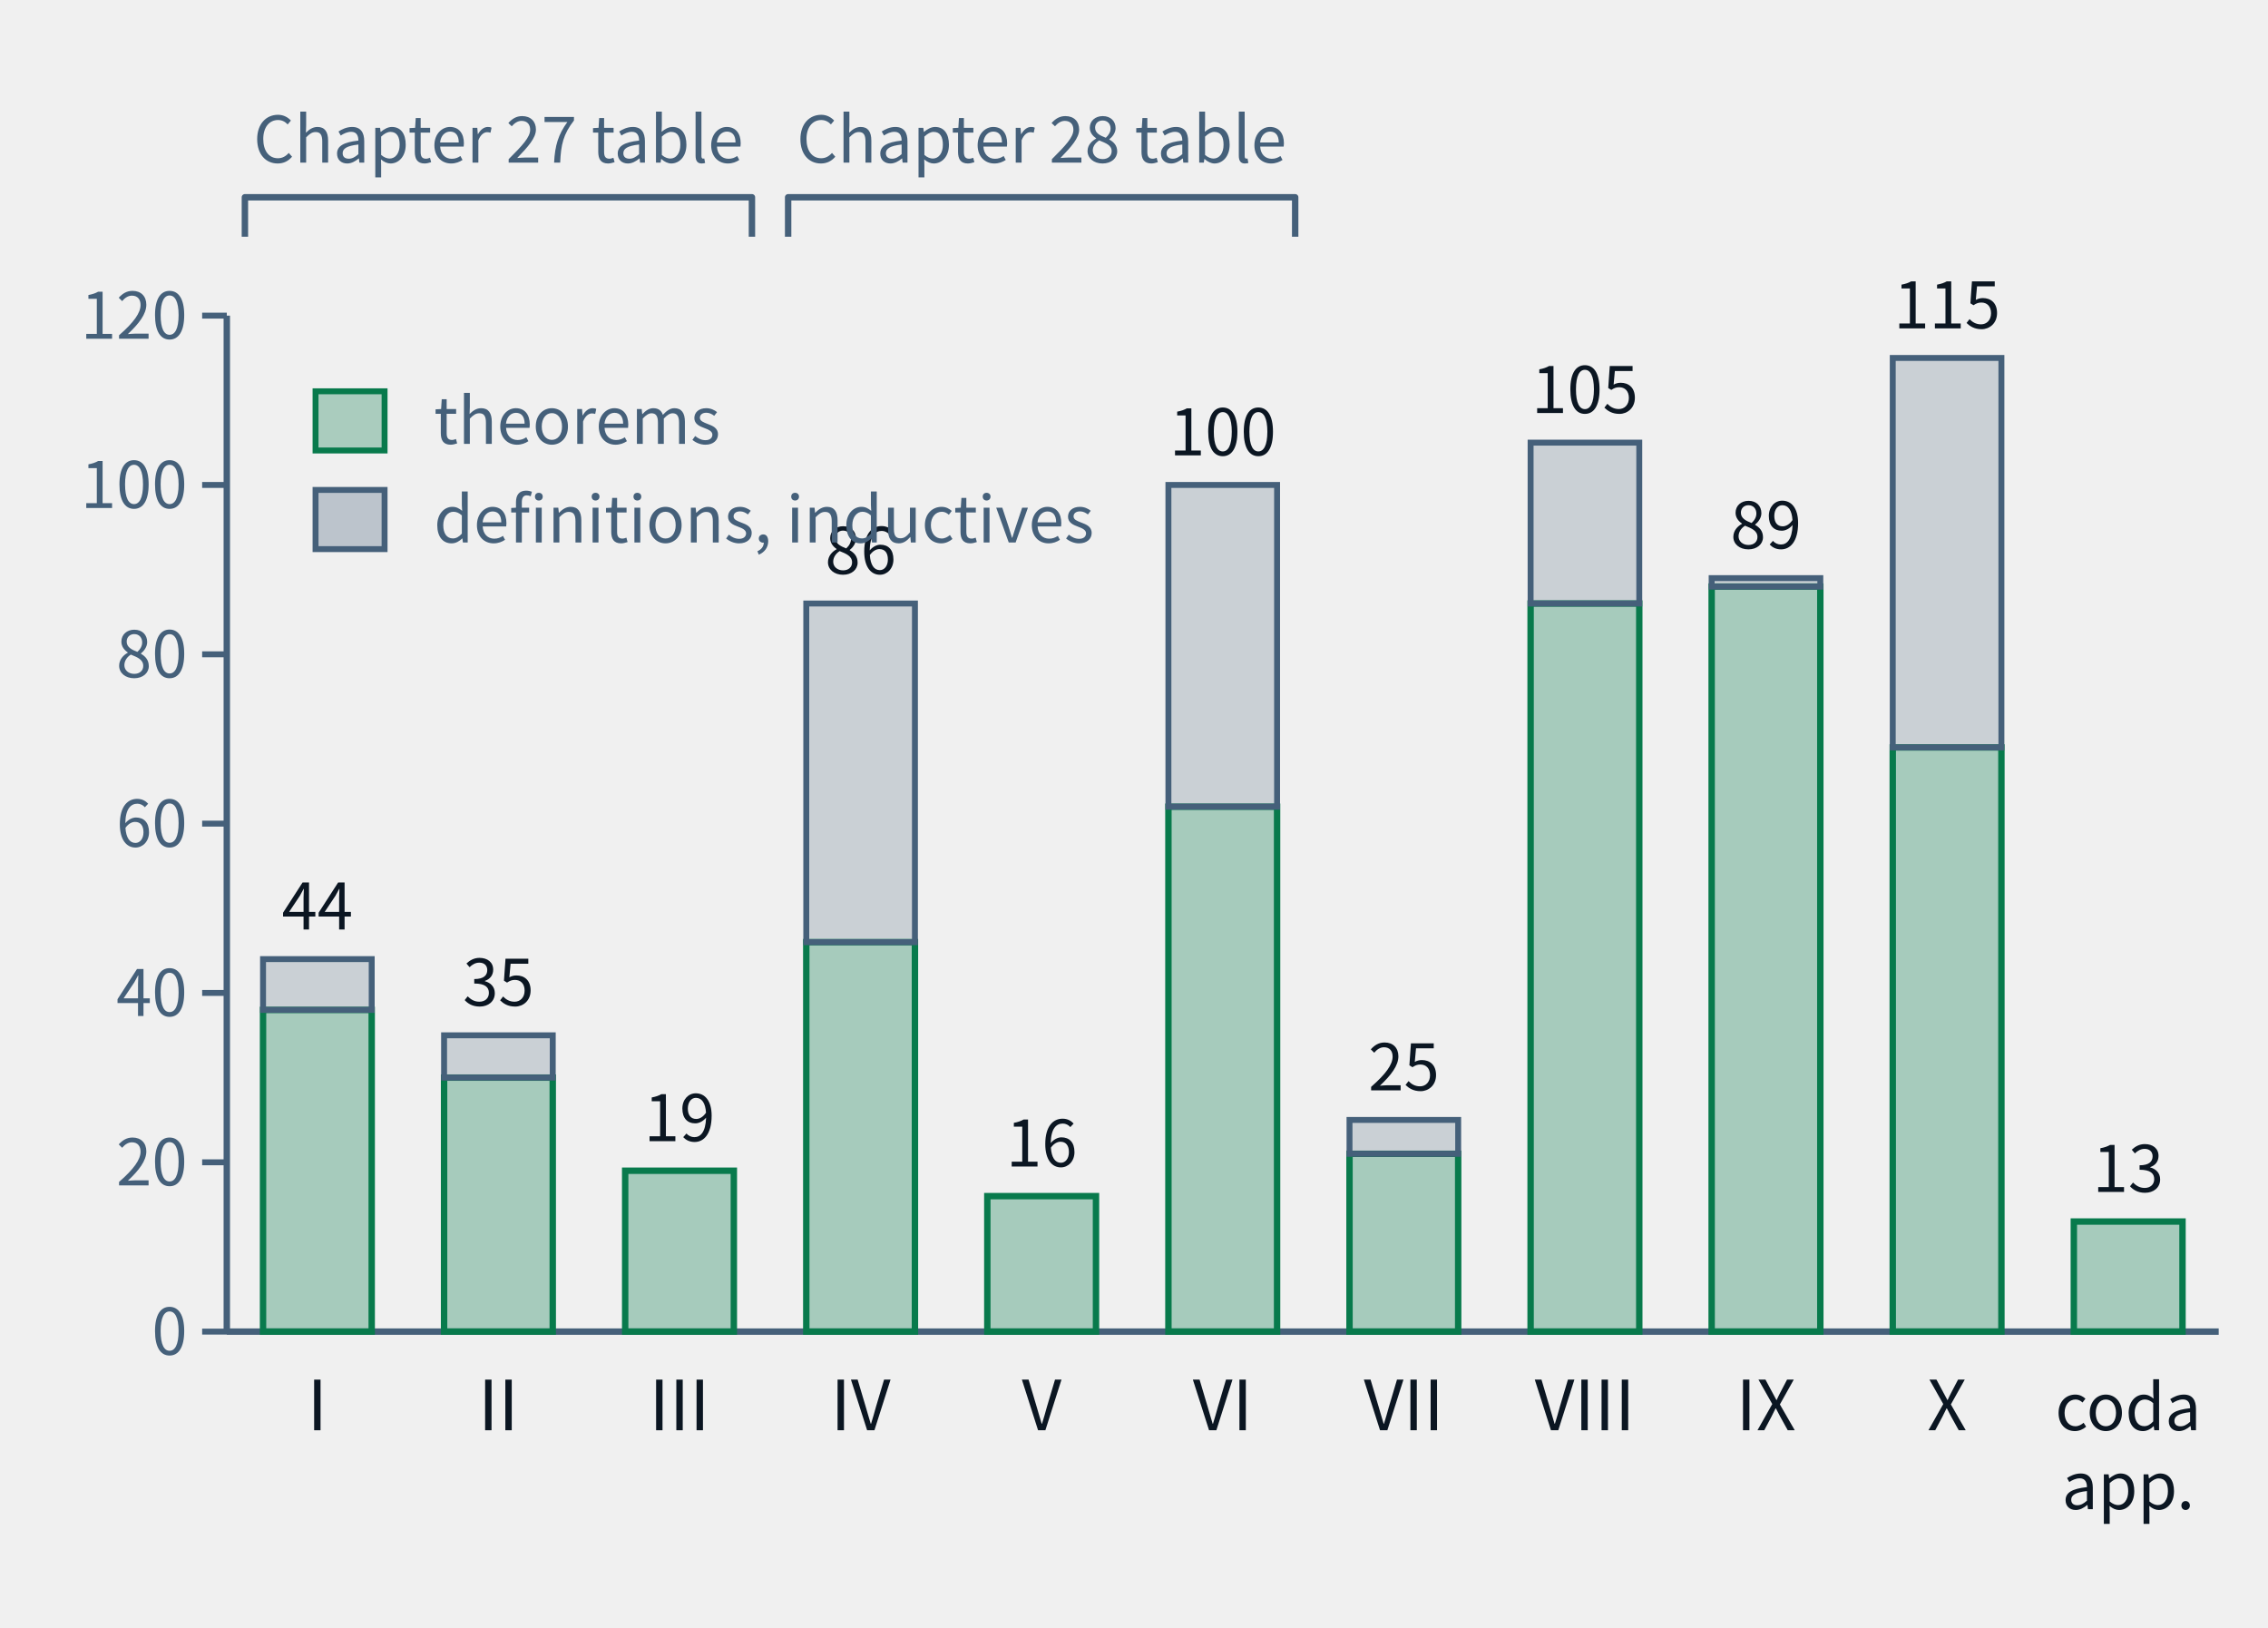
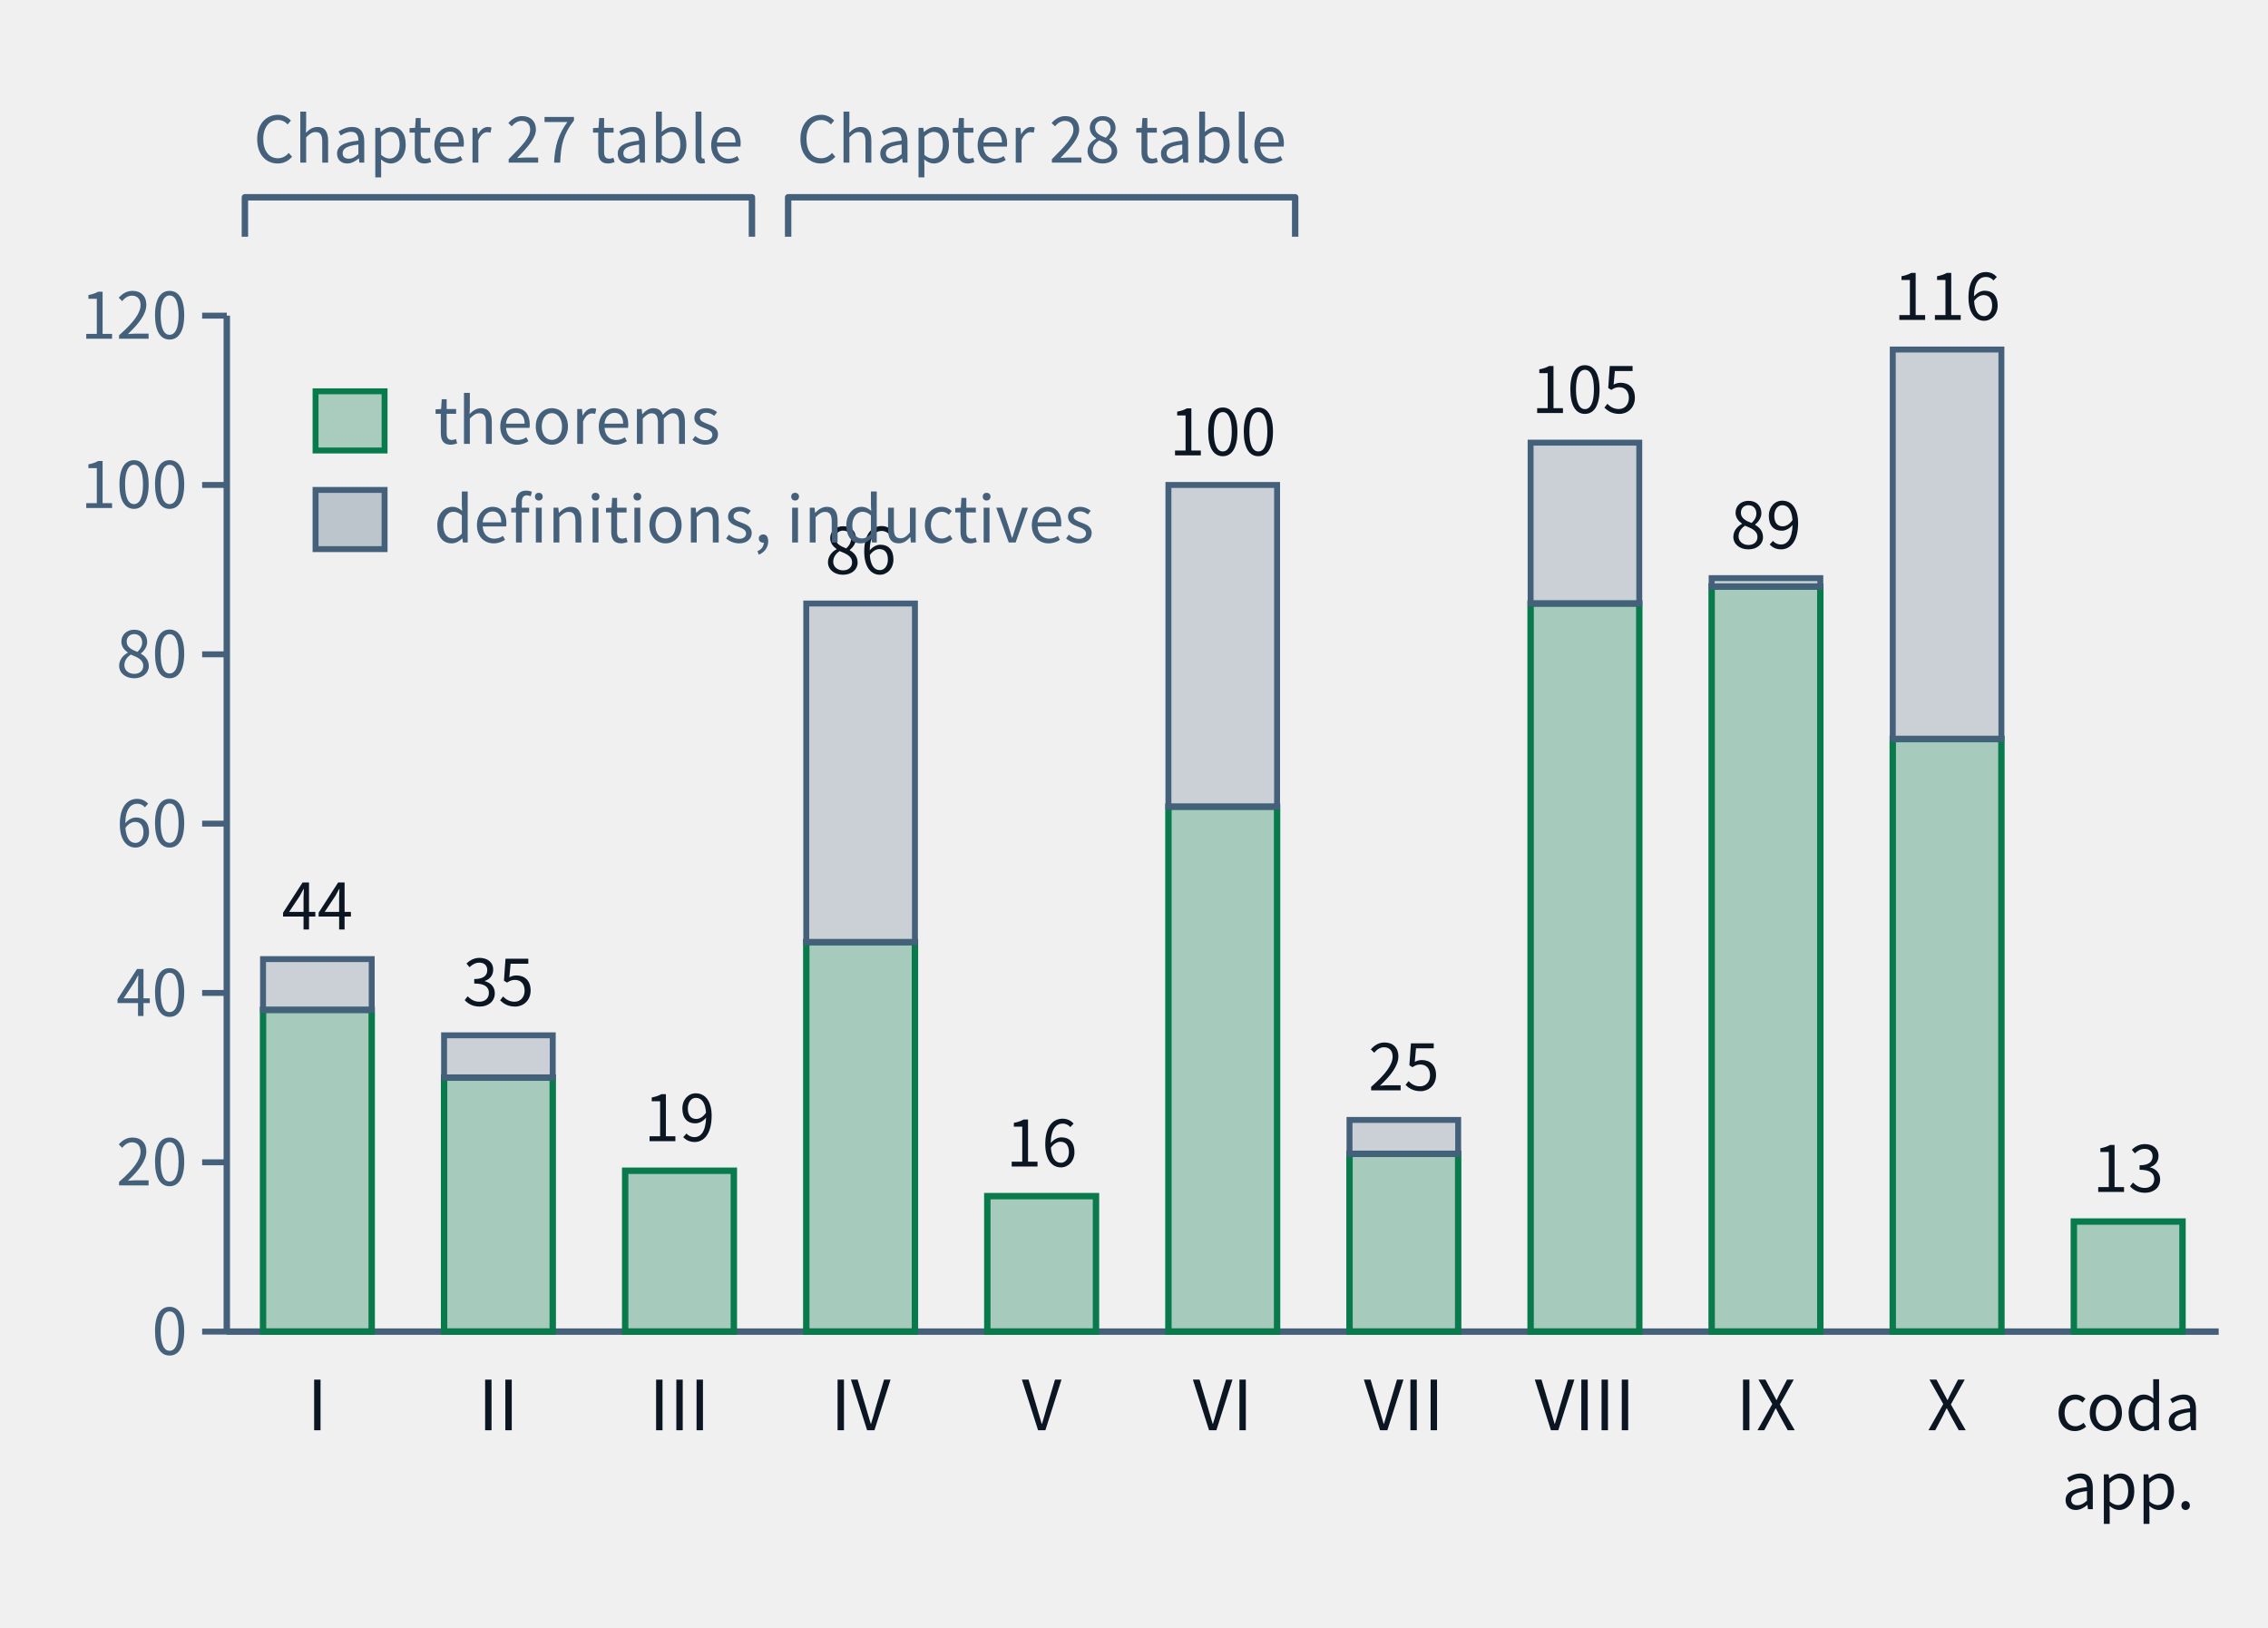
- <svg xmlns="http://www.w3.org/2000/svg" class="tr-fig" data-tr-fig="ch28-declaration-parts" data-lang="en" viewBox="0 0 460 330" width="460" height="330" font-family="'Noto Sans SC', 'Noto Sans CJK SC', 'Source Sans 3', 'PingFang SC', 'Microsoft YaHei', system-ui, sans-serif" role="img" aria-label="A bar chart. Along the bottom are Parts I to X and 'coda and appendices'; each bar is the number of distinct declarations the chapters of that part cite with lean=, green below for declarations of kind theorem in the lock, grey above for definitions and inductive types. I: 38 theorems, 6 other; II: 30 theorems, 5 other; III: 19 theorems, 0 other; IV: 46 theorems, 40 other; V: 16 theorems, 0 other; VI: 62 theorems, 38 other; VII: 21 theorems, 4 other; VIII: 86 theorems, 19 other; IX: 88 theorems, 1 other; X: 69 theorems, 46 other; coda and appendices: 13 theorems, 0 other. Two braces above the bars mark Parts I–III as the Chapter 27 audit table and Parts IV–VI as the Chapter 28 audit table.">
+ <svg xmlns="http://www.w3.org/2000/svg" class="tr-fig" data-tr-fig="ch28-declaration-parts" data-lang="en" viewBox="0 0 460 330" width="460" height="330" font-family="'Noto Sans SC', 'Noto Sans CJK SC', 'Source Sans 3', 'PingFang SC', 'Microsoft YaHei', system-ui, sans-serif" role="img" aria-label="A bar chart. Along the bottom are Parts I to X and 'coda and appendices'; each bar is the number of distinct declarations the chapters of that part cite with lean=, green below for declarations of kind theorem in the lock, grey above for definitions and inductive types. I: 38 theorems, 6 other; II: 30 theorems, 5 other; III: 19 theorems, 0 other; IV: 46 theorems, 40 other; V: 16 theorems, 0 other; VI: 62 theorems, 38 other; VII: 21 theorems, 4 other; VIII: 86 theorems, 19 other; IX: 88 theorems, 1 other; X: 70 theorems, 46 other; coda and appendices: 13 theorems, 0 other. Two braces above the bars mark Parts I–III as the Chapter 27 audit table and Parts IV–VI as the Chapter 28 audit table.">
  <style>.ts-ink{stroke:#0b1622}.tf-ink{fill:#0b1622}.ts-dim{stroke:#45607a}.tf-dim{fill:#45607a}.ts-faint{stroke:#9db3c4}.tf-faint{fill:#9db3c4}.ts-edge{stroke:#b9d0dd}.tf-edge{fill:#b9d0dd}.ts-hot{stroke:#5f9bb5}.tf-hot{fill:#5f9bb5}.ts-bg{stroke:#ffffff}.tf-bg{fill:#ffffff}.ts-panel{stroke:#eef5f9}.tf-panel{fill:#eef5f9}.ts-sheet{stroke:#f7fbfd}.tf-sheet{fill:#f7fbfd}.ts-cyan{stroke:#007c8a}.tf-cyan{fill:#007c8a}.ts-magenta{stroke:#b0128f}.tf-magenta{fill:#b0128f}.ts-amber{stroke:#946200}.tf-amber{fill:#946200}.ts-violet{stroke:#5a45c8}.tf-violet{fill:#5a45c8}.ts-ok{stroke:#087a4c}.tf-ok{fill:#087a4c}.ts-warn{stroke:#c21f3a}.tf-warn{fill:#c21f3a}.ts-blue{stroke:#1d5fd0}.tf-blue{fill:#1d5fd0}.ts-orange{stroke:#b85410}.tf-orange{fill:#b85410}.ts-sigma{stroke:#28405a}.tf-sigma{fill:#28405a}@media (prefers-color-scheme:dark){.ts-ink{stroke:#d4efff}.tf-ink{fill:#d4efff}.ts-dim{stroke:#6f8ea5}.tf-dim{fill:#6f8ea5}.ts-faint{stroke:#34506a}.tf-faint{fill:#34506a}.ts-edge{stroke:#143049}.tf-edge{fill:#143049}.ts-hot{stroke:#1f5d7c}.tf-hot{fill:#1f5d7c}.ts-bg{stroke:#03060c}.tf-bg{fill:#03060c}.ts-panel{stroke:#07101b}.tf-panel{fill:#07101b}.ts-sheet{stroke:#050c16}.tf-sheet{fill:#050c16}.ts-cyan{stroke:#19f0ff}.tf-cyan{fill:#19f0ff}.ts-magenta{stroke:#ff2fd0}.tf-magenta{fill:#ff2fd0}.ts-amber{stroke:#ffc83d}.tf-amber{fill:#ffc83d}.ts-violet{stroke:#9d8cff}.tf-violet{fill:#9d8cff}.ts-ok{stroke:#46ffb2}.tf-ok{fill:#46ffb2}.ts-warn{stroke:#ff5064}.tf-warn{fill:#ff5064}.ts-blue{stroke:#2a7bff}.tf-blue{fill:#2a7bff}.ts-orange{stroke:#ff8a3c}.tf-orange{fill:#ff8a3c}.ts-sigma{stroke:#cfe3ff}.tf-sigma{fill:#cfe3ff}}</style>
  <line x1="46" y1="64" x2="46" y2="270" class="ts-dim" stroke-width="1.3" fill="none" />
  <line x1="41" y1="270" x2="46" y2="270" class="ts-dim" stroke-width="1.2" fill="none" />
  <text class="tf-dim" x="38" y="274.68" font-size="13" text-anchor="end">0</text>
  <line x1="41" y1="235.67" x2="46" y2="235.67" class="ts-dim" stroke-width="1.2" fill="none" />
  <text class="tf-dim" x="38" y="240.35" font-size="13" text-anchor="end">20</text>
  <line x1="41" y1="201.33" x2="46" y2="201.33" class="ts-dim" stroke-width="1.2" fill="none" />
  <text class="tf-dim" x="38" y="206.01" font-size="13" text-anchor="end">40</text>
  <line x1="41" y1="167" x2="46" y2="167" class="ts-dim" stroke-width="1.2" fill="none" />
  <text class="tf-dim" x="38" y="171.68" font-size="13" text-anchor="end">60</text>
  <line x1="41" y1="132.67" x2="46" y2="132.67" class="ts-dim" stroke-width="1.2" fill="none" />
  <text class="tf-dim" x="38" y="137.35" font-size="13" text-anchor="end">80</text>
  <line x1="41" y1="98.33" x2="46" y2="98.33" class="ts-dim" stroke-width="1.2" fill="none" />
  <text class="tf-dim" x="38" y="103.01" font-size="13" text-anchor="end">100</text>
  <line x1="41" y1="64" x2="46" y2="64" class="ts-dim" stroke-width="1.2" fill="none" />
  <text class="tf-dim" x="38" y="68.68" font-size="13" text-anchor="end">120</text>
  <line x1="46" y1="270" x2="450" y2="270" class="ts-dim" stroke-width="1.3" fill="none" />
  <rect x="53.35" y="204.77" width="22.04" height="65.23" class="ts-ok tf-ok" stroke-width="1.3" fill-opacity="0.32" />
  <rect x="53.35" y="194.47" width="22.04" height="10.3" class="ts-dim tf-dim" stroke-width="1.2" fill-opacity="0.22" />
  <text class="tf-ink" x="64.36" y="188.47" font-size="13" text-anchor="middle">44</text>
  <text class="tf-ink" x="64.36" y="290" font-size="14" text-anchor="middle">I</text>
  <rect x="90.07" y="218.5" width="22.04" height="51.5" class="ts-ok tf-ok" stroke-width="1.3" fill-opacity="0.32" />
  <rect x="90.07" y="209.92" width="22.04" height="8.58" class="ts-dim tf-dim" stroke-width="1.2" fill-opacity="0.22" />
  <text class="tf-ink" x="101.09" y="203.92" font-size="13" text-anchor="middle">35</text>
  <text class="tf-ink" x="101.09" y="290" font-size="14" text-anchor="middle">II</text>
  <rect x="126.8" y="237.38" width="22.04" height="32.62" class="ts-ok tf-ok" stroke-width="1.3" fill-opacity="0.32" />
  <text class="tf-ink" x="137.82" y="231.38" font-size="13" text-anchor="middle">19</text>
  <text class="tf-ink" x="137.82" y="290" font-size="14" text-anchor="middle">III</text>
  <rect x="163.53" y="191.03" width="22.04" height="78.97" class="ts-ok tf-ok" stroke-width="1.3" fill-opacity="0.32" />
  <rect x="163.53" y="122.37" width="22.04" height="68.67" class="ts-dim tf-dim" stroke-width="1.2" fill-opacity="0.22" />
  <text class="tf-ink" x="174.55" y="116.37" font-size="13" text-anchor="middle">86</text>
  <text class="tf-ink" x="174.55" y="290" font-size="14" text-anchor="middle">IV</text>
  <rect x="200.25" y="242.53" width="22.04" height="27.47" class="ts-ok tf-ok" stroke-width="1.3" fill-opacity="0.32" />
  <text class="tf-ink" x="211.27" y="236.53" font-size="13" text-anchor="middle">16</text>
  <text class="tf-ink" x="211.27" y="290" font-size="14" text-anchor="middle">V</text>
  <rect x="236.98" y="163.57" width="22.04" height="106.43" class="ts-ok tf-ok" stroke-width="1.3" fill-opacity="0.32" />
  <rect x="236.98" y="98.33" width="22.04" height="65.23" class="ts-dim tf-dim" stroke-width="1.2" fill-opacity="0.22" />
  <text class="tf-ink" x="248" y="92.33" font-size="13" text-anchor="middle">100</text>
  <text class="tf-ink" x="248" y="290" font-size="14" text-anchor="middle">VI</text>
  <rect x="273.71" y="233.95" width="22.04" height="36.05" class="ts-ok tf-ok" stroke-width="1.3" fill-opacity="0.32" />
  <rect x="273.71" y="227.08" width="22.04" height="6.87" class="ts-dim tf-dim" stroke-width="1.2" fill-opacity="0.22" />
  <text class="tf-ink" x="284.73" y="221.08" font-size="13" text-anchor="middle">25</text>
  <text class="tf-ink" x="284.73" y="290" font-size="14" text-anchor="middle">VII</text>
  <rect x="310.44" y="122.37" width="22.04" height="147.63" class="ts-ok tf-ok" stroke-width="1.3" fill-opacity="0.32" />
  <rect x="310.44" y="89.75" width="22.04" height="32.62" class="ts-dim tf-dim" stroke-width="1.2" fill-opacity="0.22" />
  <text class="tf-ink" x="321.45" y="83.75" font-size="13" text-anchor="middle">105</text>
  <text class="tf-ink" x="321.45" y="290" font-size="14" text-anchor="middle">VIII</text>
  <rect x="347.16" y="118.93" width="22.04" height="151.07" class="ts-ok tf-ok" stroke-width="1.3" fill-opacity="0.32" />
  <rect x="347.16" y="117.22" width="22.04" height="1.72" class="ts-dim tf-dim" stroke-width="1.2" fill-opacity="0.22" />
  <text class="tf-ink" x="358.18" y="111.22" font-size="13" text-anchor="middle">89</text>
  <text class="tf-ink" x="358.18" y="290" font-size="14" text-anchor="middle">IX</text>
-   <rect x="383.89" y="151.55" width="22.04" height="118.45" class="ts-ok tf-ok" stroke-width="1.3" fill-opacity="0.32" />
-   <rect x="383.89" y="72.58" width="22.04" height="78.97" class="ts-dim tf-dim" stroke-width="1.2" fill-opacity="0.22" />
-   <text class="tf-ink" x="394.91" y="66.58" font-size="13" text-anchor="middle">115</text>
+   <rect x="383.89" y="149.83" width="22.04" height="120.17" class="ts-ok tf-ok" stroke-width="1.3" fill-opacity="0.32" />
+   <rect x="383.89" y="70.87" width="22.04" height="78.97" class="ts-dim tf-dim" stroke-width="1.2" fill-opacity="0.22" />
+   <text class="tf-ink" x="394.91" y="64.87" font-size="13" text-anchor="middle">116</text>
  <text class="tf-ink" x="394.91" y="290" font-size="14" text-anchor="middle">X</text>
  <rect x="420.62" y="247.68" width="22.04" height="22.32" class="ts-ok tf-ok" stroke-width="1.3" fill-opacity="0.32" />
  <text class="tf-ink" x="431.64" y="241.68" font-size="13" text-anchor="middle">13</text>
  <text class="tf-ink" x="431.64" y="290" font-size="13" text-anchor="middle">coda</text>
  <text class="tf-ink" x="431.64" y="306" font-size="13" text-anchor="middle">app.</text>
  <path d="M49.67 48 L49.67 40 L152.51 40 L152.51 48" class="ts-dim" stroke-width="1.3" stroke-linejoin="round" fill="none" />
  <text class="tf-dim" x="101.09" y="32.98" font-size="13" text-anchor="middle">Chapter 27 table</text>
  <path d="M159.85 48 L159.85 40 L262.69 40 L262.69 48" class="ts-dim" stroke-width="1.3" stroke-linejoin="round" fill="none" />
  <text class="tf-dim" x="211.27" y="32.98" font-size="13" text-anchor="middle">Chapter 28 table</text>
  <rect x="64" y="79.34" width="14" height="12" class="ts-ok tf-ok" stroke-width="1.2" fill-opacity="0.3" />
  <text class="tf-dim" x="88" y="90" font-size="13">theorems</text>
  <rect x="64" y="99.34" width="14" height="12" class="ts-dim tf-dim" stroke-width="1.2" fill-opacity="0.3" />
  <text class="tf-dim" x="88" y="110" font-size="13">definitions, inductives</text>
</svg>
